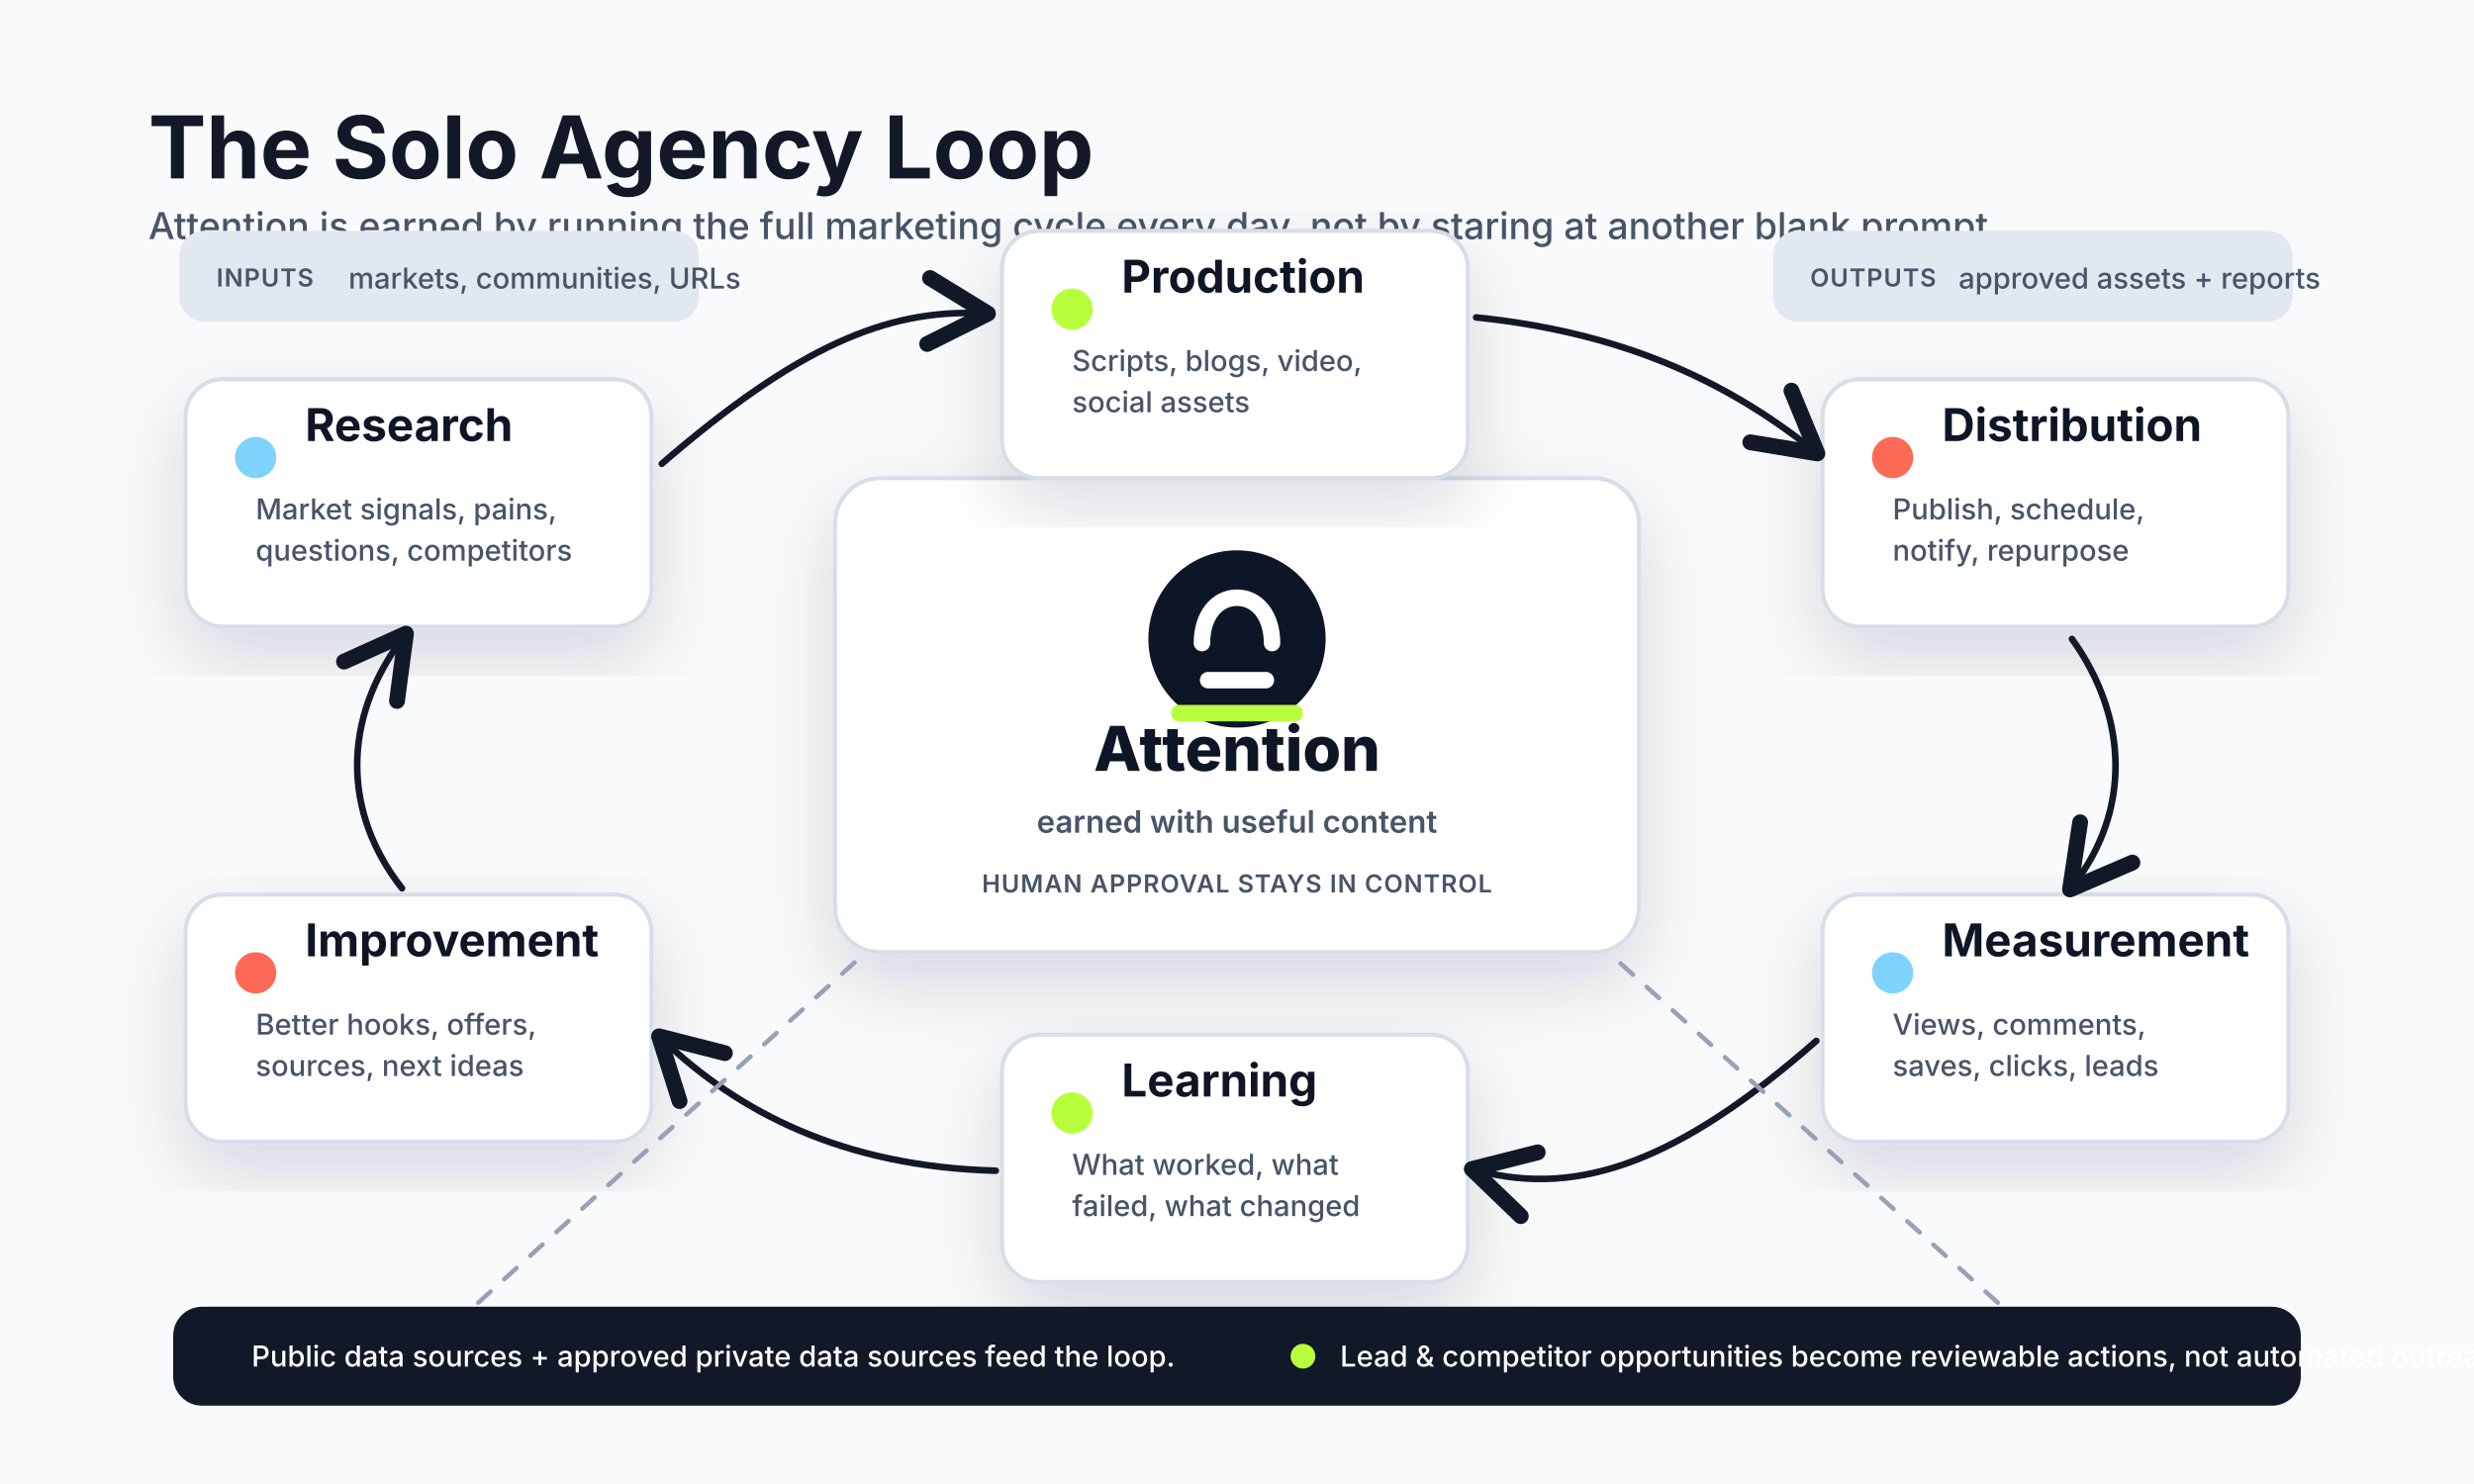
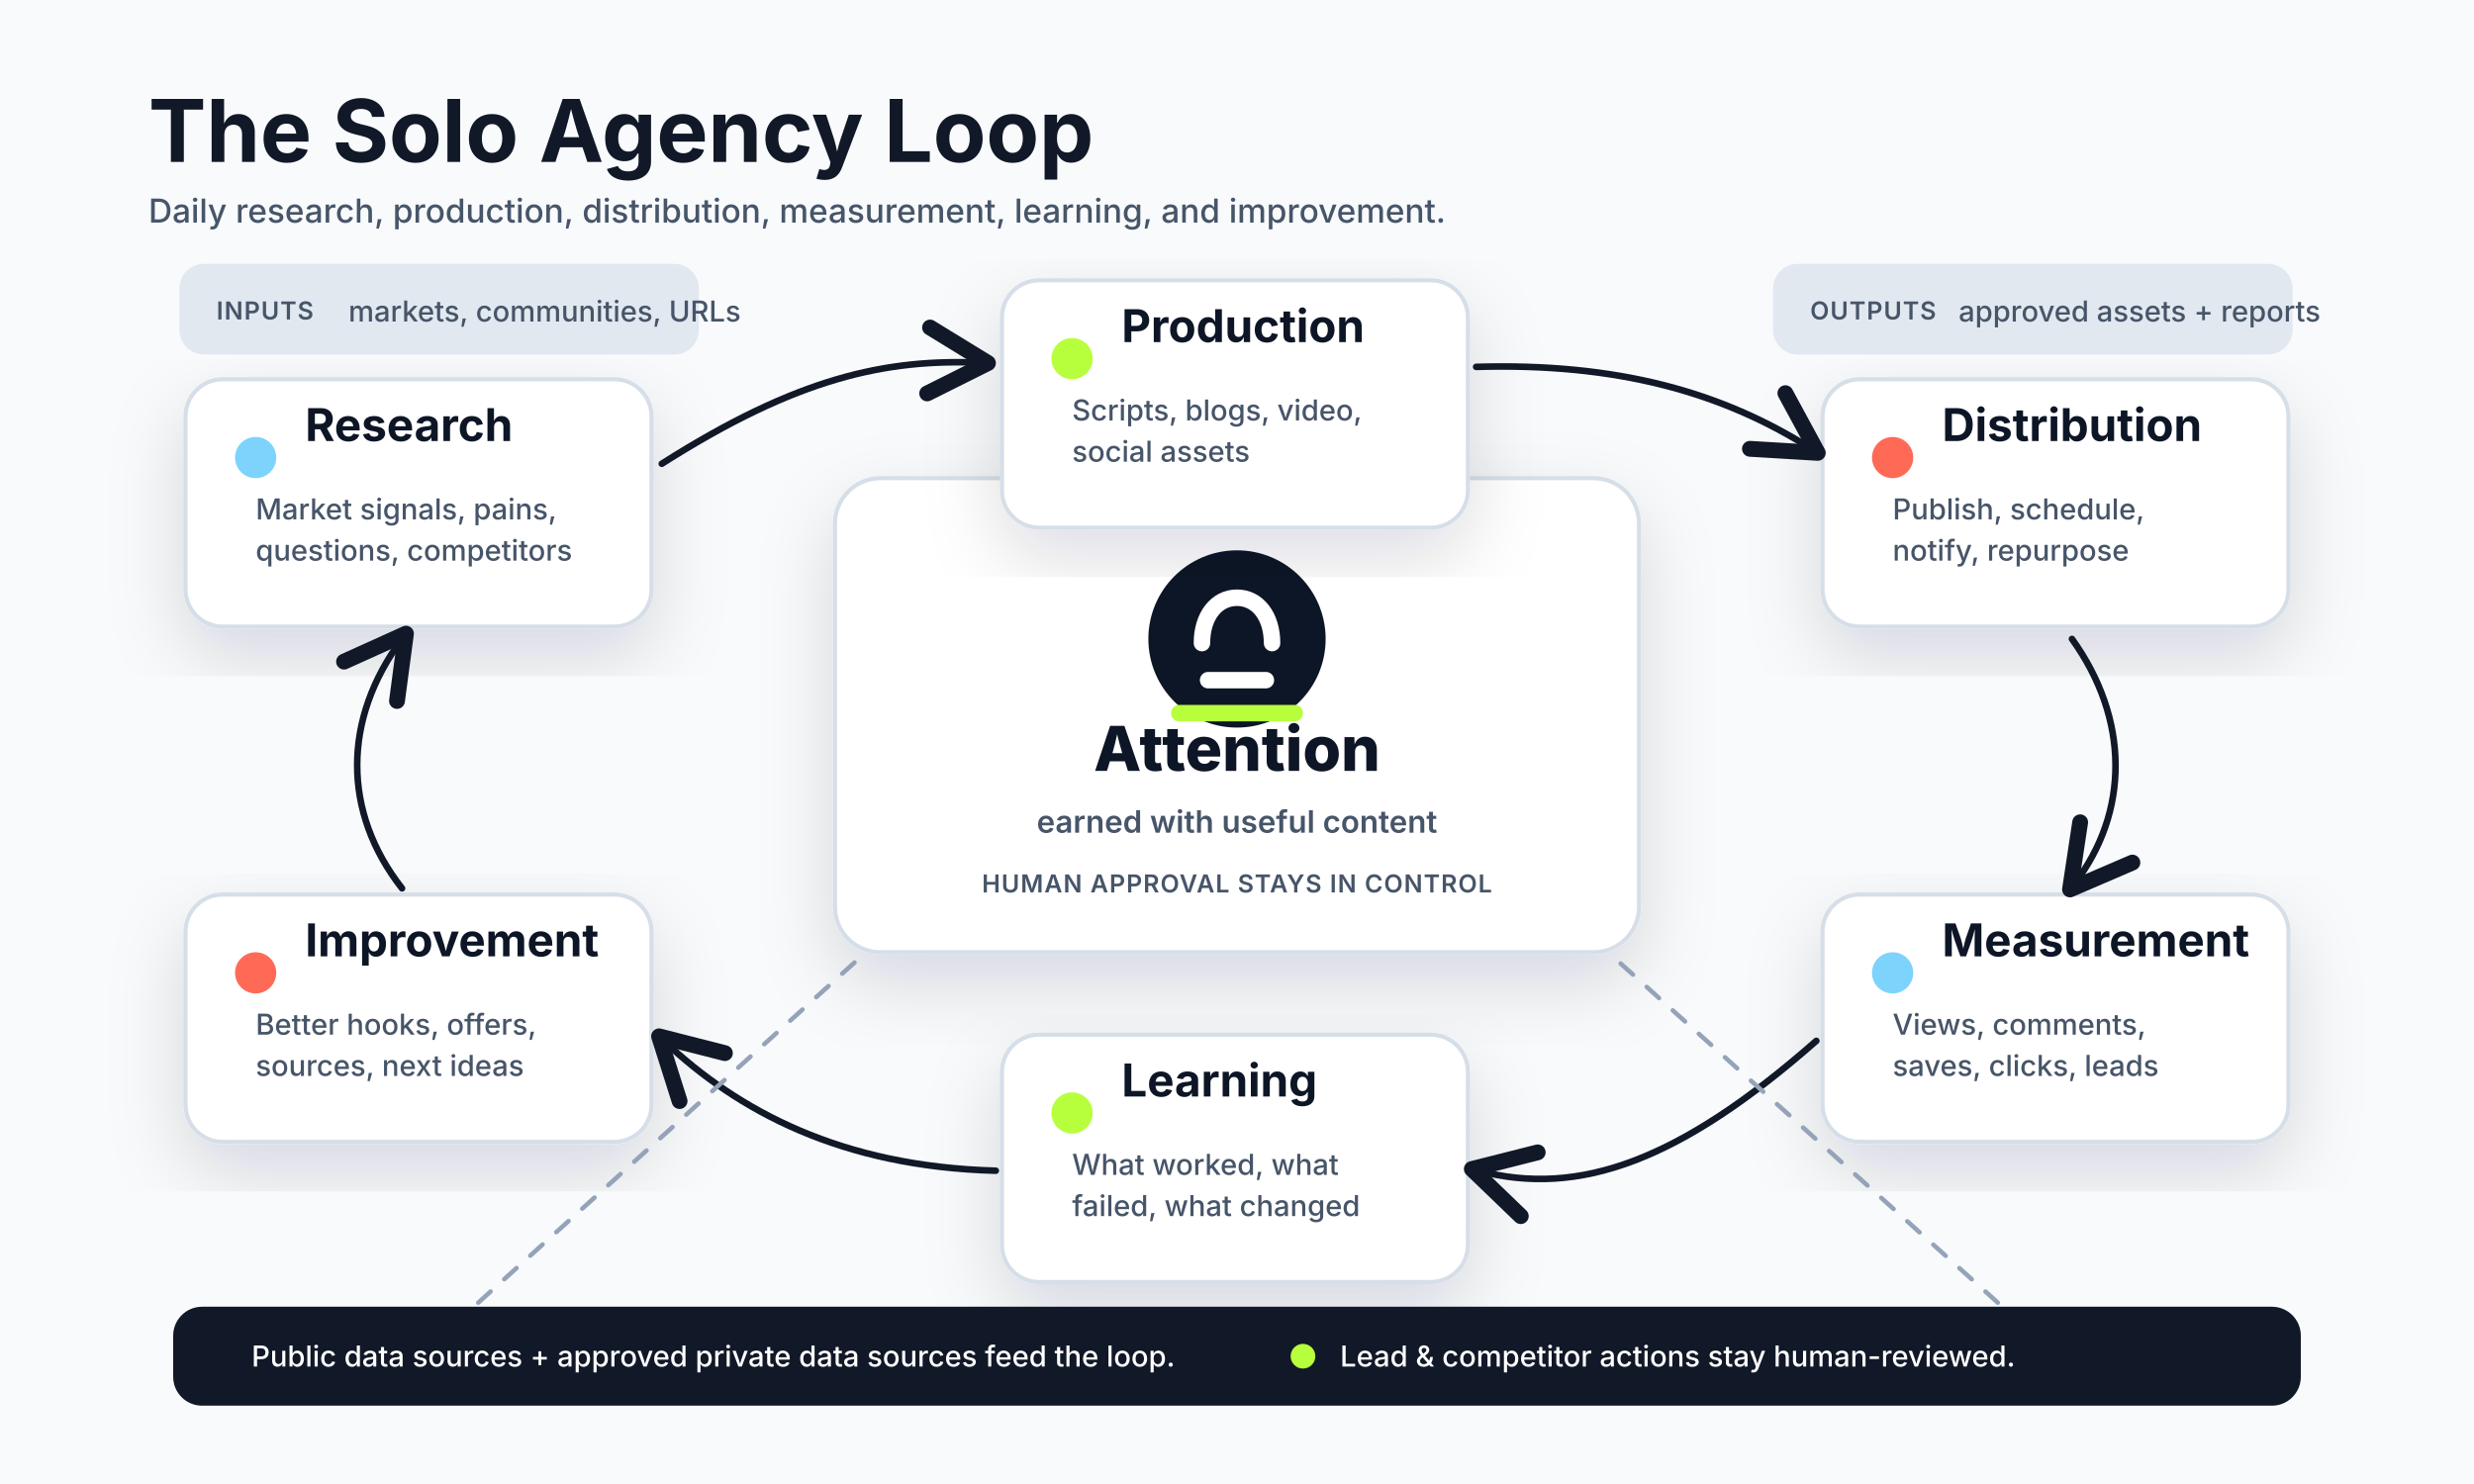
<svg xmlns="http://www.w3.org/2000/svg" width="1200" height="720" viewBox="0 0 1200 720" fill="none" role="img" aria-labelledby="title desc">
  <defs>
    <filter id="shadow" x="-20%" y="-20%" width="140%" height="140%">
      <feDropShadow dx="0" dy="14" stdDeviation="18" flood-color="#0f172a" flood-opacity="0.14" />
    </filter>
    <marker id="arrow" markerWidth="14" markerHeight="14" refX="10" refY="7" orient="auto" markerUnits="strokeWidth">
      <path d="M2 2 L11 7 L2 12" fill="none" stroke="#111827" stroke-width="2.4" stroke-linecap="round" stroke-linejoin="round" />
    </marker>
    <style>
      .bg{fill:#f8fafc}
      .ink{fill:#111827}
      .muted{fill:#475569}
      .soft{fill:#e2e8f0}
      .panel{fill:#ffffff;stroke:#d6dee8;stroke-width:2}
      .accent-lime{fill:#b7ff3c}
      .accent-coral{fill:#ff6b57}
      .accent-sky{fill:#7dd3fc}
      .accent-ink{fill:#111827}
      .loop{stroke:#111827;stroke-width:3.2;stroke-linecap:round;stroke-linejoin:round;marker-end:url(#arrow)}
      .thin{stroke:#94a3b8;stroke-width:2;stroke-linecap:round}
      .dash{stroke:#94a3b8;stroke-width:2.2;stroke-linecap:round;stroke-dasharray:8 9}
      .title{font:700 42px ui-sans-serif,system-ui,-apple-system,BlinkMacSystemFont,"Segoe UI",sans-serif;letter-spacing:0}
-       .subtitle{font:500 18px ui-sans-serif,system-ui,-apple-system,BlinkMacSystemFont,"Segoe UI",sans-serif;letter-spacing:0}
+       .subtitle{font:500 16px ui-sans-serif,system-ui,-apple-system,BlinkMacSystemFont,"Segoe UI",sans-serif;letter-spacing:0}
      .step{font:700 22px ui-sans-serif,system-ui,-apple-system,BlinkMacSystemFont,"Segoe UI",sans-serif;letter-spacing:0}
      .copy{font:500 14px ui-sans-serif,system-ui,-apple-system,BlinkMacSystemFont,"Segoe UI",sans-serif;letter-spacing:0}
      .tiny{font:600 12px ui-sans-serif,system-ui,-apple-system,BlinkMacSystemFont,"Segoe UI",sans-serif;letter-spacing:.04em}
      .center-title{font:800 30px ui-sans-serif,system-ui,-apple-system,BlinkMacSystemFont,"Segoe UI",sans-serif;letter-spacing:0}
      .center-copy{font:600 15px ui-sans-serif,system-ui,-apple-system,BlinkMacSystemFont,"Segoe UI",sans-serif;letter-spacing:0}
    </style>
  </defs>
  <rect class="bg" width="1200" height="720" rx="0" />
-   <g transform="translate(72 56)">
+   <g transform="translate(72 48)">
    <text class="title ink" x="0" y="0" dominant-baseline="hanging">The Solo Agency Loop</text>
-     <text class="subtitle muted" x="0" y="60">Attention is earned by running the full marketing cycle every day, not by staring at another blank prompt.</text>
+     <text class="subtitle muted" x="0" y="60">Daily research, production, distribution, measurement, learning, and improvement.</text>
  </g>
  <g filter="url(#shadow)">
    <rect class="panel" x="405" y="232" width="390" height="230" rx="22" />
    <circle cx="600" cy="310" r="43" class="accent-ink" />
    <path d="M583 312 C583 299 590 290 600 290 C610 290 617 299 617 312" stroke="#ffffff" stroke-width="8" stroke-linecap="round" />
    <path d="M572 346 H628" stroke="#b7ff3c" stroke-width="8" stroke-linecap="round" />
    <path d="M586 330 H614" stroke="#ffffff" stroke-width="8" stroke-linecap="round" />
    <text class="center-title ink" x="600" y="374" text-anchor="middle">Attention</text>
    <text class="center-copy muted" x="600" y="404" text-anchor="middle">earned with useful content</text>
    <text class="tiny muted" x="600" y="433" text-anchor="middle">HUMAN APPROVAL STAYS IN CONTROL</text>
  </g>
  <g filter="url(#shadow)">
    <rect class="panel" x="90" y="184" width="226" height="120" rx="18" />
    <circle class="accent-sky" cx="124" cy="222" r="10" />
    <text class="step ink" x="148" y="214">Research</text>
    <text class="copy muted" x="124" y="252">Market signals, pains,</text>
    <text class="copy muted" x="124" y="272">questions, competitors</text>
  </g>
  <g filter="url(#shadow)">
-     <rect class="panel" x="486" y="112" width="226" height="120" rx="18" />
-     <circle class="accent-lime" cx="520" cy="150" r="10" />
-     <text class="step ink" x="544" y="142">Production</text>
-     <text class="copy muted" x="520" y="180">Scripts, blogs, video,</text>
-     <text class="copy muted" x="520" y="200">social assets</text>
+     <rect class="panel" x="486" y="136" width="226" height="120" rx="18" />
+     <circle class="accent-lime" cx="520" cy="174" r="10" />
+     <text class="step ink" x="544" y="166">Production</text>
+     <text class="copy muted" x="520" y="204">Scripts, blogs, video,</text>
+     <text class="copy muted" x="520" y="224">social assets</text>
  </g>
  <g filter="url(#shadow)">
    <rect class="panel" x="884" y="184" width="226" height="120" rx="18" />
    <circle class="accent-coral" cx="918" cy="222" r="10" />
    <text class="step ink" x="942" y="214">Distribution</text>
    <text class="copy muted" x="918" y="252">Publish, schedule,</text>
    <text class="copy muted" x="918" y="272">notify, repurpose</text>
  </g>
  <g filter="url(#shadow)">
    <rect class="panel" x="884" y="434" width="226" height="120" rx="18" />
    <circle class="accent-sky" cx="918" cy="472" r="10" />
    <text class="step ink" x="942" y="464">Measurement</text>
    <text class="copy muted" x="918" y="502">Views, comments,</text>
    <text class="copy muted" x="918" y="522">saves, clicks, leads</text>
  </g>
  <g filter="url(#shadow)">
    <rect class="panel" x="486" y="502" width="226" height="120" rx="18" />
    <circle class="accent-lime" cx="520" cy="540" r="10" />
    <text class="step ink" x="544" y="532">Learning</text>
    <text class="copy muted" x="520" y="570">What worked, what</text>
    <text class="copy muted" x="520" y="590">failed, what changed</text>
  </g>
  <g filter="url(#shadow)">
    <rect class="panel" x="90" y="434" width="226" height="120" rx="18" />
    <circle class="accent-coral" cx="124" cy="472" r="10" />
    <text class="step ink" x="148" y="464">Improvement</text>
    <text class="copy muted" x="124" y="502">Better hooks, offers,</text>
    <text class="copy muted" x="124" y="522">sources, next ideas</text>
  </g>
-   <path class="loop" d="M321 225 C387 168 430 150 476 152" />
-   <path class="loop" d="M716 154 C784 161 835 183 879 218" />
+   <path class="loop" d="M321 225 C387 183 430 174 476 176" />
+   <path class="loop" d="M716 178 C784 176 835 190 879 218" />
  <path class="loop" d="M1005 310 C1033 349 1033 394 1006 429" />
  <path class="loop" d="M881 505 C815 563 766 581 717 568" />
  <path class="loop" d="M483 568 C408 566 358 539 322 505" />
  <path class="loop" d="M195 431 C166 394 166 349 195 310" />
  <g>
    <rect x="84" y="634" width="1032" height="48" rx="14" fill="#111827" />
    <text class="copy" x="122" y="663" fill="#ffffff">Public data sources + approved private data sources feed the loop.</text>
    <circle cx="632" cy="658" r="6" class="accent-lime" />
-     <text class="copy" x="650" y="663" fill="#ffffff">Lead &amp; competitor opportunities become reviewable actions, not automated outreach.</text>
+     <text class="copy" x="650" y="663" fill="#ffffff">Lead &amp; competitor actions stay human-reviewed.</text>
  </g>
  <g>
    <line class="dash" x1="232" y1="632" x2="420" y2="462" />
    <line class="dash" x1="969" y1="632" x2="780" y2="462" />
  </g>
-   <g transform="translate(87 112)">
+   <g transform="translate(87 128)">
    <rect x="0" y="0" width="252" height="44" rx="12" fill="#e2e8f0" />
    <text class="tiny muted" x="18" y="27">INPUTS</text>
    <text class="copy muted" x="82" y="28">markets, communities, URLs</text>
  </g>
-   <g transform="translate(860 112)">
+   <g transform="translate(860 128)">
    <rect x="0" y="0" width="252" height="44" rx="12" fill="#e2e8f0" />
    <text class="tiny muted" x="18" y="27">OUTPUTS</text>
    <text class="copy muted" x="90" y="28">approved assets + reports</text>
  </g>
</svg>
